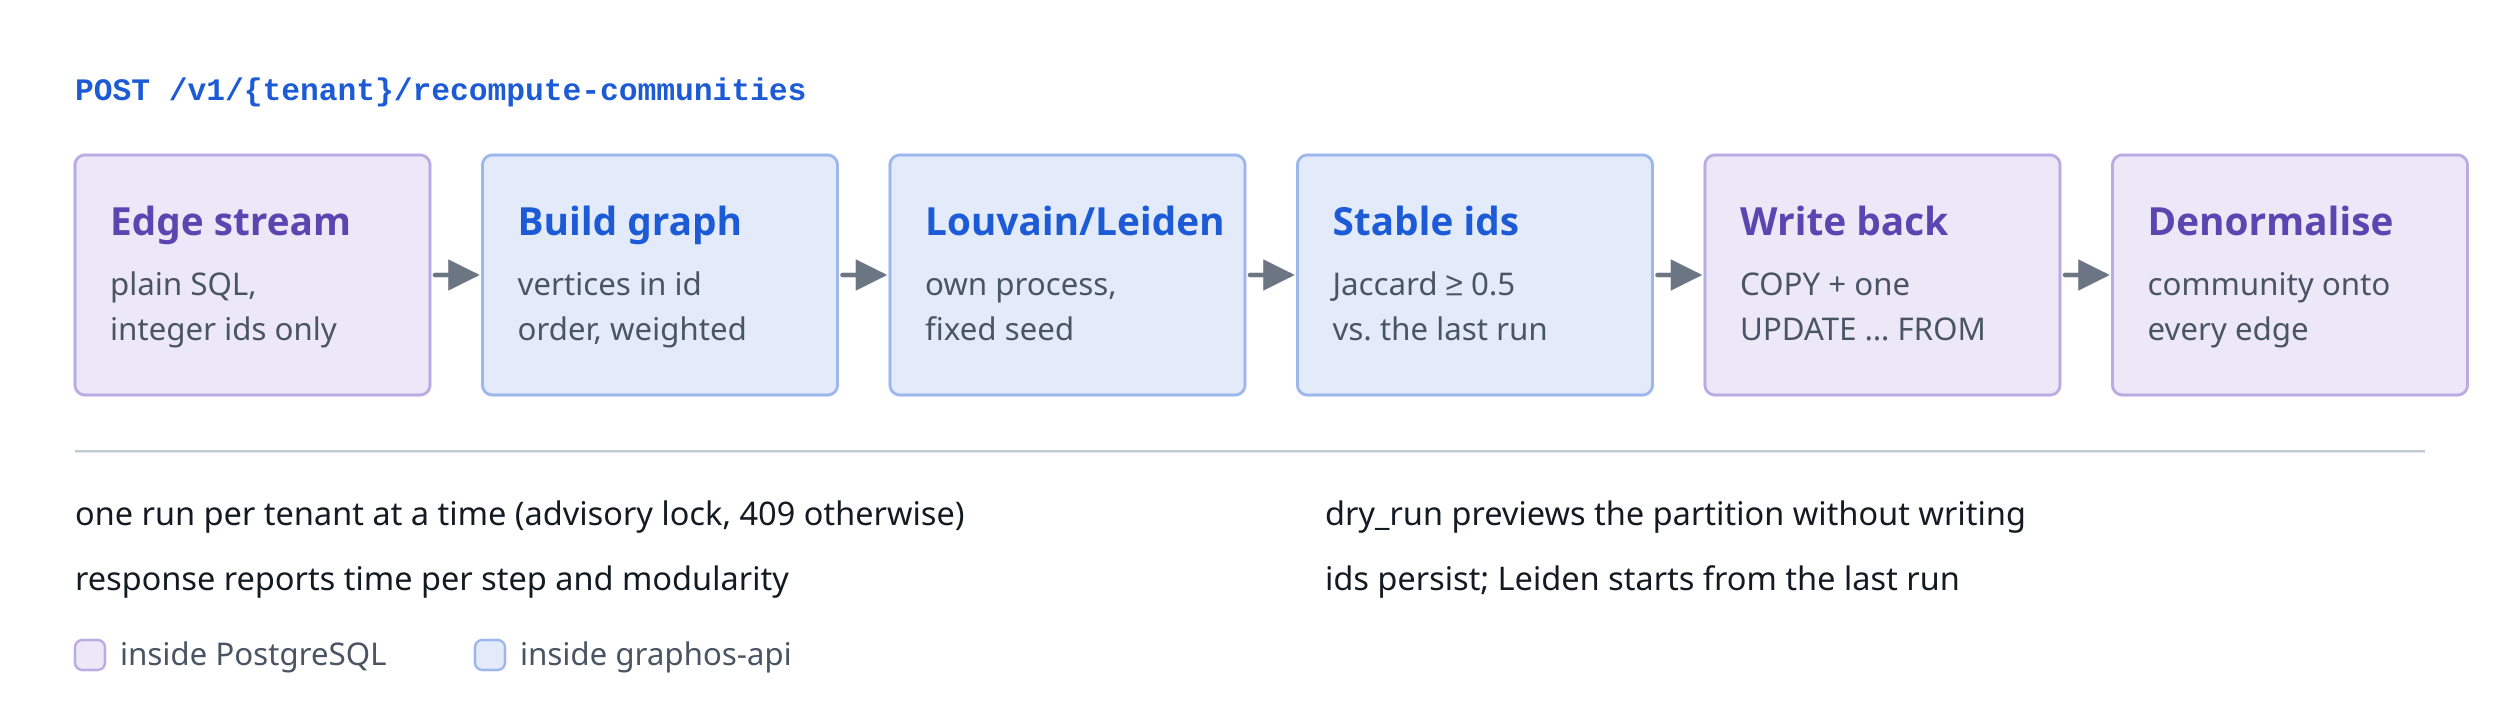
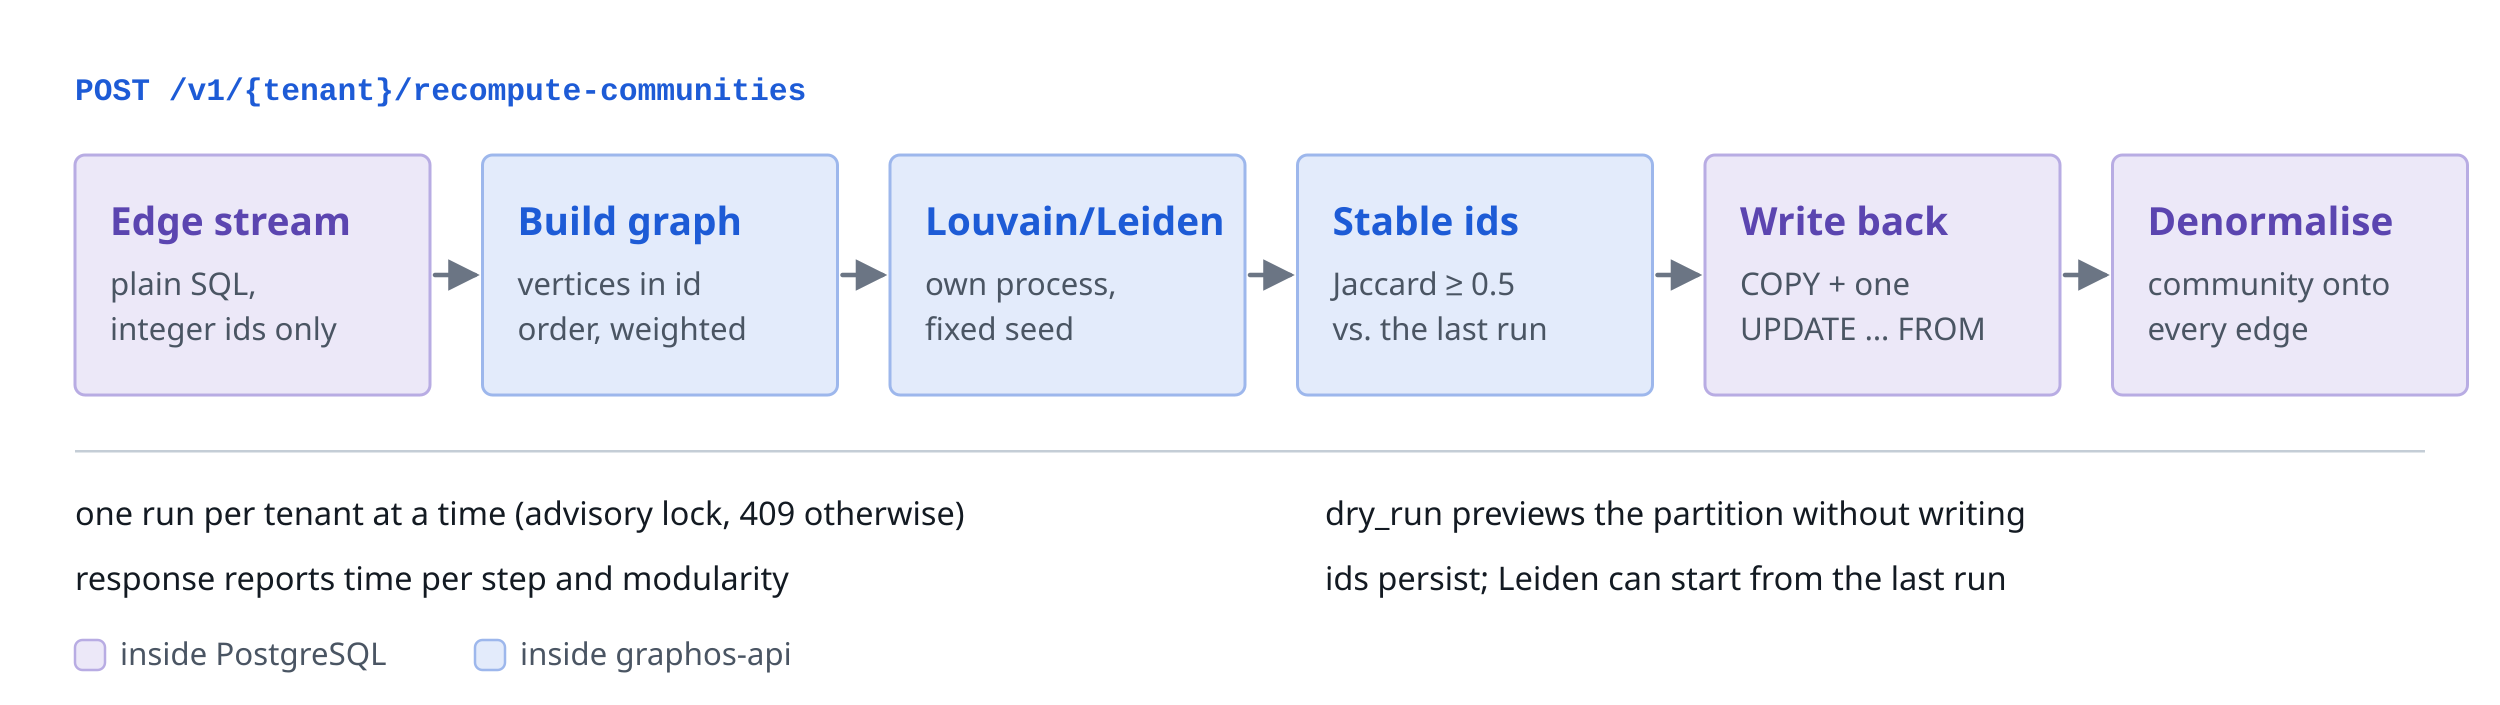
<svg xmlns="http://www.w3.org/2000/svg" viewBox="0 0 1000 282" width="1000" height="282" font-family="-apple-system, BlinkMacSystemFont, 'Segoe UI', 'Noto Sans', Helvetica, Arial, sans-serif" role="img" aria-labelledby="title desc">
  <defs>
    <marker id="h0" viewBox="0 0 10 10" refX="8.5" refY="5" markerWidth="7" markerHeight="7" orient="auto-start-reverse">
      <path d="M0,0 L10,5 L0,10 z" fill="#6B7584" />
    </marker>
  </defs>
  <text x="30" y="40" font-size="12.5" font-weight="600" fill="#1D5BD6" font-family="ui-monospace, SFMono-Regular, 'SF Mono', Menlo, Consolas, 'Liberation Mono', monospace">POST /v1/{tenant}/recompute-communities</text>
  <rect x="30" y="62" width="142" height="96" rx="4" fill="#ECE8F8" stroke="#B8ACE3" stroke-width="1.2" />
  <text x="44" y="94" font-size="15.5" font-weight="700" fill="#5B45B0">Edge stream</text>
  <text x="44" y="118" font-size="12.5" font-weight="400" fill="#4A5563">plain SQL,</text>
  <text x="44" y="136" font-size="12.5" font-weight="400" fill="#4A5563">integer ids only</text>
  <path d="M174 110 H190" fill="none" stroke="#6B7584" stroke-width="1.8" stroke-linecap="round" marker-end="url(#h0)" />
  <rect x="193" y="62" width="142" height="96" rx="4" fill="#E3EBFB" stroke="#9DB7EC" stroke-width="1.2" />
  <text x="207" y="94" font-size="15.5" font-weight="700" fill="#1D5BD6">Build graph</text>
  <text x="207" y="118" font-size="12.5" font-weight="400" fill="#4A5563">vertices in id</text>
  <text x="207" y="136" font-size="12.5" font-weight="400" fill="#4A5563">order, weighted</text>
  <path d="M337 110 H353" fill="none" stroke="#6B7584" stroke-width="1.8" stroke-linecap="round" marker-end="url(#h0)" />
  <rect x="356" y="62" width="142" height="96" rx="4" fill="#E3EBFB" stroke="#9DB7EC" stroke-width="1.2" />
  <text x="370" y="94" font-size="15.5" font-weight="700" fill="#1D5BD6">Louvain/Leiden</text>
  <text x="370" y="118" font-size="12.5" font-weight="400" fill="#4A5563">own process,</text>
  <text x="370" y="136" font-size="12.5" font-weight="400" fill="#4A5563">fixed seed</text>
  <path d="M500 110 H516" fill="none" stroke="#6B7584" stroke-width="1.8" stroke-linecap="round" marker-end="url(#h0)" />
  <rect x="519" y="62" width="142" height="96" rx="4" fill="#E3EBFB" stroke="#9DB7EC" stroke-width="1.2" />
  <text x="533" y="94" font-size="15.5" font-weight="700" fill="#1D5BD6">Stable ids</text>
  <text x="533" y="118" font-size="12.5" font-weight="400" fill="#4A5563">Jaccard ≥ 0.5</text>
  <text x="533" y="136" font-size="12.5" font-weight="400" fill="#4A5563">vs. the last run</text>
  <path d="M663 110 H679" fill="none" stroke="#6B7584" stroke-width="1.8" stroke-linecap="round" marker-end="url(#h0)" />
  <rect x="682" y="62" width="142" height="96" rx="4" fill="#ECE8F8" stroke="#B8ACE3" stroke-width="1.2" />
  <text x="696" y="94" font-size="15.5" font-weight="700" fill="#5B45B0">Write back</text>
  <text x="696" y="118" font-size="12.5" font-weight="400" fill="#4A5563">COPY + one</text>
  <text x="696" y="136" font-size="12.5" font-weight="400" fill="#4A5563">UPDATE … FROM</text>
  <path d="M826 110 H842" fill="none" stroke="#6B7584" stroke-width="1.8" stroke-linecap="round" marker-end="url(#h0)" />
  <rect x="845" y="62" width="142" height="96" rx="4" fill="#ECE8F8" stroke="#B8ACE3" stroke-width="1.2" />
  <text x="859" y="94" font-size="15.5" font-weight="700" fill="#5B45B0">Denormalise</text>
  <text x="859" y="118" font-size="12.5" font-weight="400" fill="#4A5563">community onto</text>
  <text x="859" y="136" font-size="12.5" font-weight="400" fill="#4A5563">every edge</text>
  <rect x="30" y="180" width="940" height="1" fill="#C4CDD6" />
  <text x="30" y="210" font-size="13" font-weight="400" fill="#131A22">one run per tenant at a time (advisory lock, 409 otherwise)</text>
  <text x="530" y="210" font-size="13" font-weight="400" fill="#131A22">dry_run previews the partition without writing</text>
  <text x="30" y="236" font-size="13" font-weight="400" fill="#131A22">response reports time per step and modularity</text>
-   <text x="530" y="236" font-size="13" font-weight="400" fill="#131A22">ids persist; Leiden starts from the last run</text>
+   <text x="530" y="236" font-size="13" font-weight="400" fill="#131A22">ids persist; Leiden can start from the last run</text>
  <rect x="30" y="256" width="12" height="12" rx="3" fill="#ECE8F8" stroke="#B8ACE3" />
  <text x="48" y="266" font-size="12.5" font-weight="400" fill="#4A5563">inside PostgreSQL</text>
  <rect x="190" y="256" width="12" height="12" rx="3" fill="#E3EBFB" stroke="#9DB7EC" />
  <text x="208" y="266" font-size="12.5" font-weight="400" fill="#4A5563">inside graphos-api</text>
</svg>
